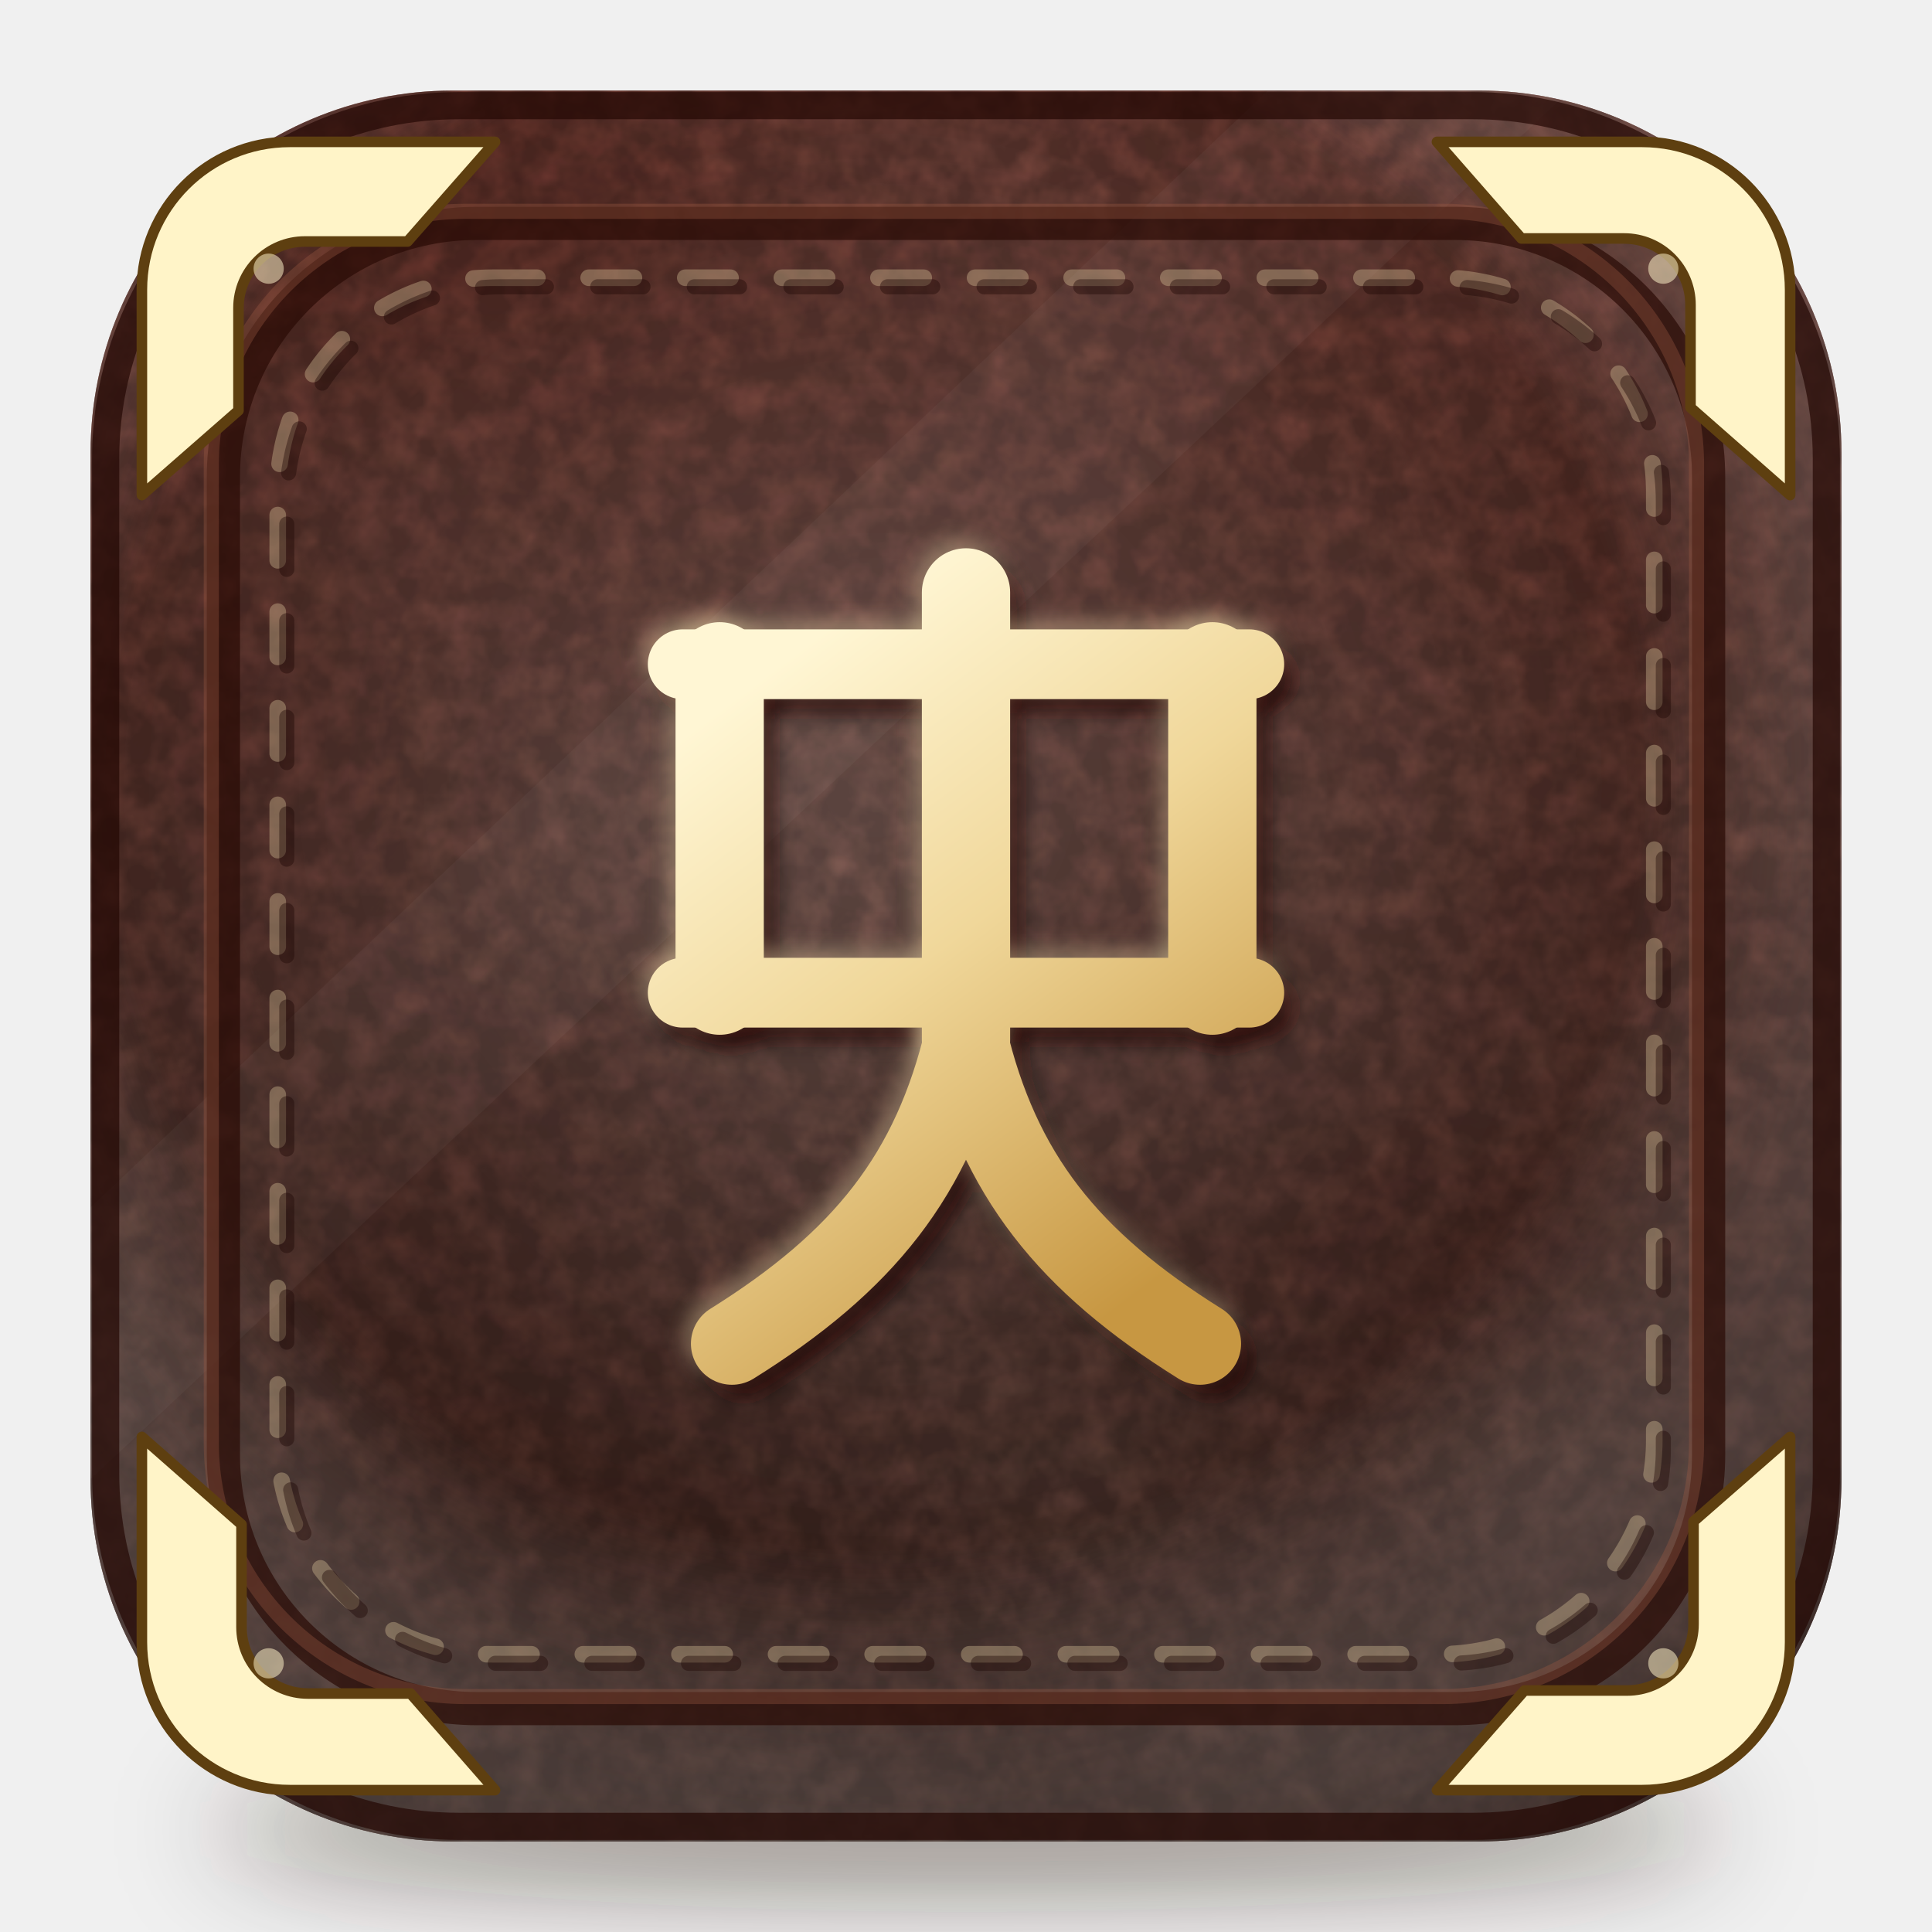
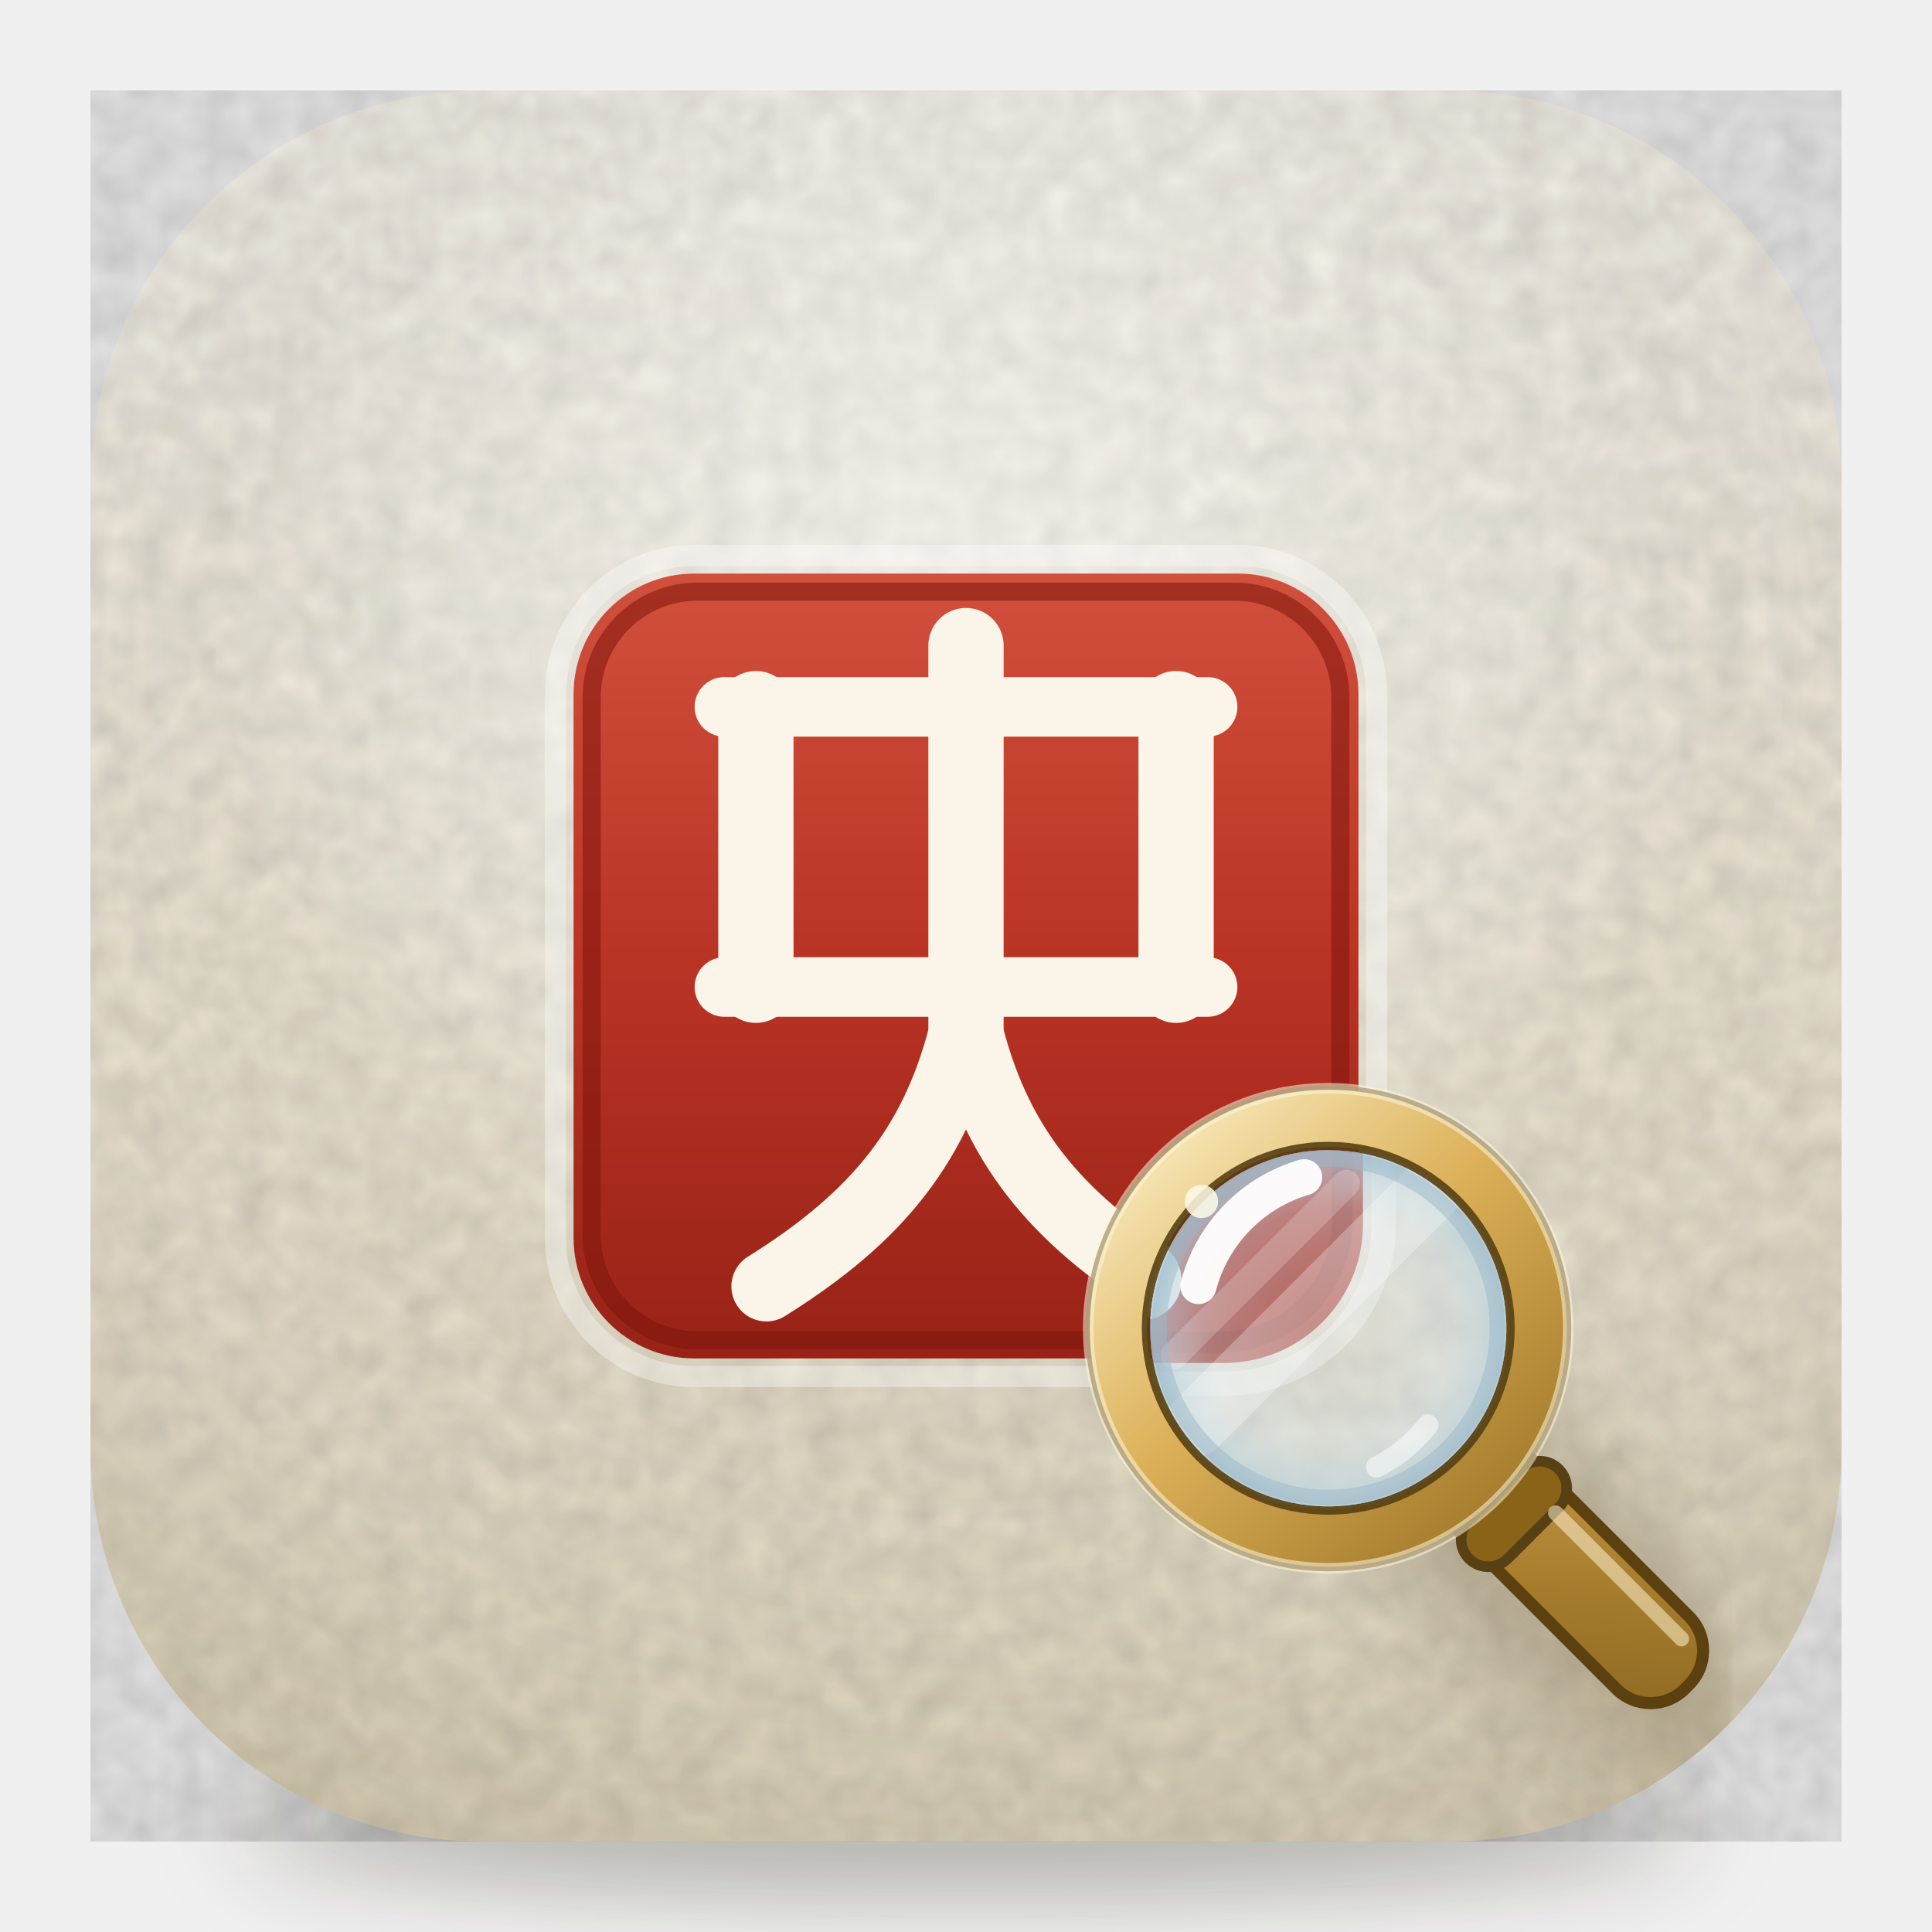
- <svg xmlns="http://www.w3.org/2000/svg" viewBox="0 0 64 64" role="img" aria-labelledby="m3t">
+ <svg xmlns="http://www.w3.org/2000/svg" viewBox="0 0 64 64" role="img" aria-labelledby="mk-t">
  <defs>
-     <linearGradient id="m3-leather" x1="0" y1="3" x2="0" y2="61" gradientUnits="userSpaceOnUse">
-       <stop offset="0" stop-color="#722a20" />
-       <stop offset=".4" stop-color="#571d15" />
-       <stop offset="1" stop-color="#31100a" />
+     <linearGradient id="mk-paper" x1="0" y1="4" x2="0" y2="60" gradientUnits="userSpaceOnUse">
+       <stop offset="0" stop-color="#fbf7ee" />
+       <stop offset=".55" stop-color="#f4edda" />
+       <stop offset="1" stop-color="#e9dfc6" />
    </linearGradient>
-     <radialGradient id="m3-vignette" cx="29" cy="26" r="46" gradientUnits="userSpaceOnUse">
-       <stop offset="0" stop-color="#ffffff" stop-opacity=".12" />
+     <radialGradient id="mk-vin" cx="32" cy="22" r="46" gradientUnits="userSpaceOnUse">
+       <stop offset="0" stop-color="#ffffff" stop-opacity=".55" />
      <stop offset=".55" stop-color="#ffffff" stop-opacity="0" />
-       <stop offset="1" stop-color="#120504" stop-opacity=".55" />
+       <stop offset="1" stop-color="#7d6c48" stop-opacity=".16" />
    </radialGradient>
-     <linearGradient id="m3-gold" x1="17" y1="16" x2="47" y2="49" gradientUnits="userSpaceOnUse">
-       <stop offset="0" stop-color="#fff4c8" />
-       <stop offset=".3" stop-color="#efd28c" />
-       <stop offset=".6" stop-color="#c99a44" />
-       <stop offset="1" stop-color="#8a5f1c" />
+     <linearGradient id="mk-red" x1="0" y1="19" x2="0" y2="45" gradientUnits="userSpaceOnUse">
+       <stop offset="0" stop-color="#d1503c" />
+       <stop offset=".5" stop-color="#b93325" />
+       <stop offset="1" stop-color="#982217" />
    </linearGradient>
-     <linearGradient id="m3-glyph" x1="22" y1="18" x2="43" y2="46" gradientUnits="userSpaceOnUse">
-       <stop offset="0" stop-color="#fff6d4" />
-       <stop offset=".45" stop-color="#f0d79a" />
-       <stop offset="1" stop-color="#c79742" />
+     <linearGradient id="mk-metal" x1="38" y1="37" x2="57" y2="58" gradientUnits="userSpaceOnUse">
+       <stop offset="0" stop-color="#f9ecc0" />
+       <stop offset=".3" stop-color="#dcb058" />
+       <stop offset=".62" stop-color="#a47c2c" />
+       <stop offset="1" stop-color="#6b4c12" />
    </linearGradient>
-     <filter id="m3-grain" x="0" y="0" width="100%" height="100%">
-       <feTurbulence type="fractalNoise" baseFrequency="0.95" numOctaves="3" seed="8" stitchTiles="stitch" />
-       <feColorMatrix type="matrix" values="0 0 0 0 0  0 0 0 0 0  0 0 0 0 0  .55 .55 .55 0 0" />
+     <radialGradient id="mk-glass" cx="44" cy="44" r="5.9" gradientUnits="userSpaceOnUse">
+       <stop offset="0" stop-color="#ffffff" stop-opacity=".14" />
+       <stop offset=".68" stop-color="#dcecf5" stop-opacity=".34" />
+       <stop offset=".93" stop-color="#bed9e8" stop-opacity=".62" />
+       <stop offset="1" stop-color="#a9c9dc" stop-opacity=".75" />
+     </radialGradient>
+     <filter id="mk-grain" x="0" y="0" width="100%" height="100%">
+       <feTurbulence type="fractalNoise" baseFrequency="0.9" numOctaves="2" seed="11" stitchTiles="stitch" />
+       <feColorMatrix type="matrix" values="0 0 0 0 0  0 0 0 0 0  0 0 0 0 0  .35 .35 .35 0 0" />
    </filter>
-     <filter id="m3-mottle" x="0" y="0" width="100%" height="100%">
-       <feTurbulence type="fractalNoise" baseFrequency="0.05" numOctaves="2" seed="3" />
-       <feColorMatrix type="matrix" values="0 0 0 0 1  0 0 0 0 .9  0 0 0 0 .75  .22 .22 .22 0 0" />
+     <filter id="mk-soft" x="-40%" y="-40%" width="180%" height="180%">
+       <feGaussianBlur stdDeviation="1.6" />
    </filter>
-     <filter id="m3-soft" x="-40%" y="-40%" width="180%" height="180%">
-       <feGaussianBlur stdDeviation="1.8" />
-     </filter>
-     <filter id="m3-emboss" x="-30%" y="-30%" width="160%" height="160%">
-       <feGaussianBlur stdDeviation=".5" />
-     </filter>
-     <clipPath id="m3-clip">
-       <rect x="3" y="3" width="58" height="58" rx="12" />
+     <clipPath id="mk-sq">
+       <rect x="3" y="3" width="58" height="58" rx="13" />
    </clipPath>
-     <path id="m3-corner" d="M4.7 16.4V9.6a4.9 4.9 0 0 1 4.9-4.9h6.8l-2.9 3.3h-3.4a2.2 2.2 0 0 0-2.2 2.2v3.4z" />
-     <g id="m3-glyph-src" fill="none" stroke-linecap="round" stroke-linejoin="round">
+     <clipPath id="mk-lens">
+       <circle cx="44" cy="44" r="5.9" />
+     </clipPath>
+     <g id="mk-shi" fill="none" stroke-linecap="round" stroke-linejoin="round" transform="translate(32 32) scale(.58) translate(-32 -32.1)">
      <path d="M18.2 17.3H45.8" stroke-width="3.4" />
      <path d="M18.2 33.3H45.8" stroke-width="3.4" />
      <path d="M20 17.4V33.2" stroke-width="4.3" />
      <path d="M44 17.4V33.2" stroke-width="4.3" />
      <path d="M32 13.8V35.6" stroke-width="4.3" />
      <path d="M32 35.4C30.4 42.2 27 46.4 20.6 50.4" stroke-width="4" />
      <path d="M32 35.4C33.6 42.2 37 46.4 43.4 50.4" stroke-width="4" />
    </g>
+     <g id="mk-scene">
+       <rect x="3" y="3" width="58" height="58" rx="13" fill="url(#mk-paper)" />
+       <rect x="3" y="3" width="58" height="58" rx="13" filter="url(#mk-grain)" opacity=".22" />
+       <rect x="3" y="3" width="58" height="58" rx="13" fill="url(#mk-vin)" />
+       <rect x="19" y="19" width="26" height="26" rx="4" fill="url(#mk-red)" />
+       <rect x="19.6" y="19.6" width="24.8" height="24.8" rx="3.5" fill="none" stroke="#7e150c" stroke-opacity=".55" stroke-width=".6" />
+       <rect x="18.4" y="18.4" width="27.2" height="27.2" rx="4.6" fill="none" stroke="#ffffff" stroke-opacity=".35" stroke-width=".7" />
+       <use href="#mk-shi" stroke="#faf5e8" />
+     </g>
  </defs>
-   <ellipse cx="32" cy="60.6" rx="25" ry="2.7" fill="#1b0704" opacity=".36" filter="url(#m3-soft)" />
-   <rect x="3" y="3" width="58" height="58" rx="12" fill="url(#m3-leather)" />
-   <g clip-path="url(#m3-clip)">
-     <rect x="3" y="3" width="58" height="58" filter="url(#m3-mottle)" opacity=".5" />
-     <rect x="3" y="3" width="58" height="58" filter="url(#m3-grain)" opacity=".45" />
-     <rect x="3" y="3" width="58" height="58" fill="url(#m3-vignette)" />
-     <path d="M3 40 42 3h10L3 49z" fill="#ffffff" opacity=".035" />
+   <ellipse cx="32" cy="60.4" rx="24" ry="2.4" fill="#241a08" opacity=".3" filter="url(#mk-soft)" />
+   <use href="#mk-scene" />
+   <g clip-path="url(#mk-sq)">
+     <ellipse cx="50" cy="50.6" rx="10" ry="3.2" transform="rotate(45 50 50.6)" fill="#5f4d28" opacity=".3" filter="url(#mk-soft)" />
  </g>
-   <rect x="3.5" y="3.5" width="57" height="57" rx="11.7" fill="none" stroke="#240804" stroke-opacity=".7" stroke-width=".9" />
-   <rect x="7.4" y="7.4" width="49.2" height="49.2" rx="8.4" fill="none" stroke="#2a0a05" stroke-opacity=".7" stroke-width="1.1" />
-   <rect x="7" y="7" width="49.2" height="49.2" rx="8.4" fill="none" stroke="#9a5a44" stroke-opacity=".35" stroke-width=".5" />
-   <rect x="9.2" y="9.2" width="45.6" height="45.6" rx="7.1" fill="none" stroke="#d9c39a" stroke-opacity=".38" stroke-width=".55" stroke-dasharray="1.5 1.7" stroke-linecap="round" />
-   <rect x="9.5" y="9.5" width="45.6" height="45.6" rx="7.1" fill="none" stroke="#1d0603" stroke-opacity=".4" stroke-width=".5" stroke-dasharray="1.5 1.7" stroke-linecap="round" />
-   <g transform="translate(32 32) scale(.68) translate(-32 -32)">
-     <g transform="translate(.55 .7)" filter="url(#m3-emboss)">
-       <use href="#m3-glyph-src" stroke="#1c0603" stroke-opacity=".7" />
-     </g>
-     <g transform="translate(-.3 -.4)" filter="url(#m3-emboss)">
-       <use href="#m3-glyph-src" stroke="#ffe8b6" stroke-opacity=".35" />
-     </g>
-     <use href="#m3-glyph-src" stroke="url(#m3-glyph)" />
+   <g transform="rotate(45 44 44)">
+     <rect x="50.2" y="42.3" width="10.6" height="3.4" rx="1.6" fill="url(#mk-metal)" stroke="#5d400f" stroke-width=".4" />
+     <rect x="51.8" y="41.9" width="1.8" height="4.2" rx=".9" fill="#8a6318" stroke="#574013" stroke-width=".35" />
+     <rect x="53.4" y="42.75" width="6.4" height=".5" rx=".25" fill="#fff3cf" opacity=".55" />
  </g>
-   <g fill="url(#m3-gold)" stroke="#5e3f10" stroke-width=".35" stroke-linejoin="round">
-     <use href="#m3-corner" />
-     <use href="#m3-corner" transform="rotate(90 32 32)" />
-     <use href="#m3-corner" transform="rotate(180 32 32)" />
-     <use href="#m3-corner" transform="rotate(270 32 32)" />
+   <circle cx="44" cy="44" r="7.8" fill="none" stroke="#4a3208" stroke-width=".5" stroke-opacity=".8" />
+   <circle cx="44" cy="44" r="6.95" fill="none" stroke="url(#mk-metal)" stroke-width="1.9" />
+   <circle cx="44" cy="44" r="7.95" fill="none" stroke="#fff6d8" stroke-width=".35" stroke-opacity=".55" />
+   <circle cx="44" cy="44" r="5.95" fill="none" stroke="#574013" stroke-width=".45" stroke-opacity=".9" />
+   <g clip-path="url(#mk-lens)">
+     <use href="#mk-scene" transform="translate(-6.6 -6.6) scale(1.15)" />
+     <circle cx="44" cy="44" r="5.9" fill="#cfe4f0" opacity=".18" />
+     <circle cx="44" cy="44" r="5.9" fill="url(#mk-glass)" />
+     <path d="M39.6 47.2 47.4 39.4" stroke="#ffffff" stroke-opacity=".28" stroke-width="2.1" stroke-linecap="round" />
+     <path d="M38.9 44.9 44.6 39.2" stroke="#ffffff" stroke-opacity=".2" stroke-width=".9" stroke-linecap="round" />
+     <circle cx="44" cy="44" r="5.6" fill="none" stroke="#9db8c8" stroke-width=".5" stroke-opacity=".5" />
+     <path d="M39.7 42.6A5.1 5.1 0 0 1 43.2 39" fill="none" stroke="#ffffff" stroke-opacity=".95" stroke-width="1.2" stroke-linecap="round" />
+     <path d="M47.3 47.2A5.1 5.1 0 0 1 45.6 48.6" fill="none" stroke="#ffffff" stroke-opacity=".5" stroke-width=".7" stroke-linecap="round" />
  </g>
-   <g fill="#fbeec4" opacity=".55">
-     <circle cx="8.9" cy="8.9" r=".5" />
-     <circle cx="55.1" cy="8.9" r=".5" />
-     <circle cx="55.1" cy="55.1" r=".5" />
-     <circle cx="8.9" cy="55.1" r=".5" />
-   </g>
+   <circle cx="39.8" cy="39.8" r=".55" fill="#fffbe8" opacity=".85" />
</svg>
